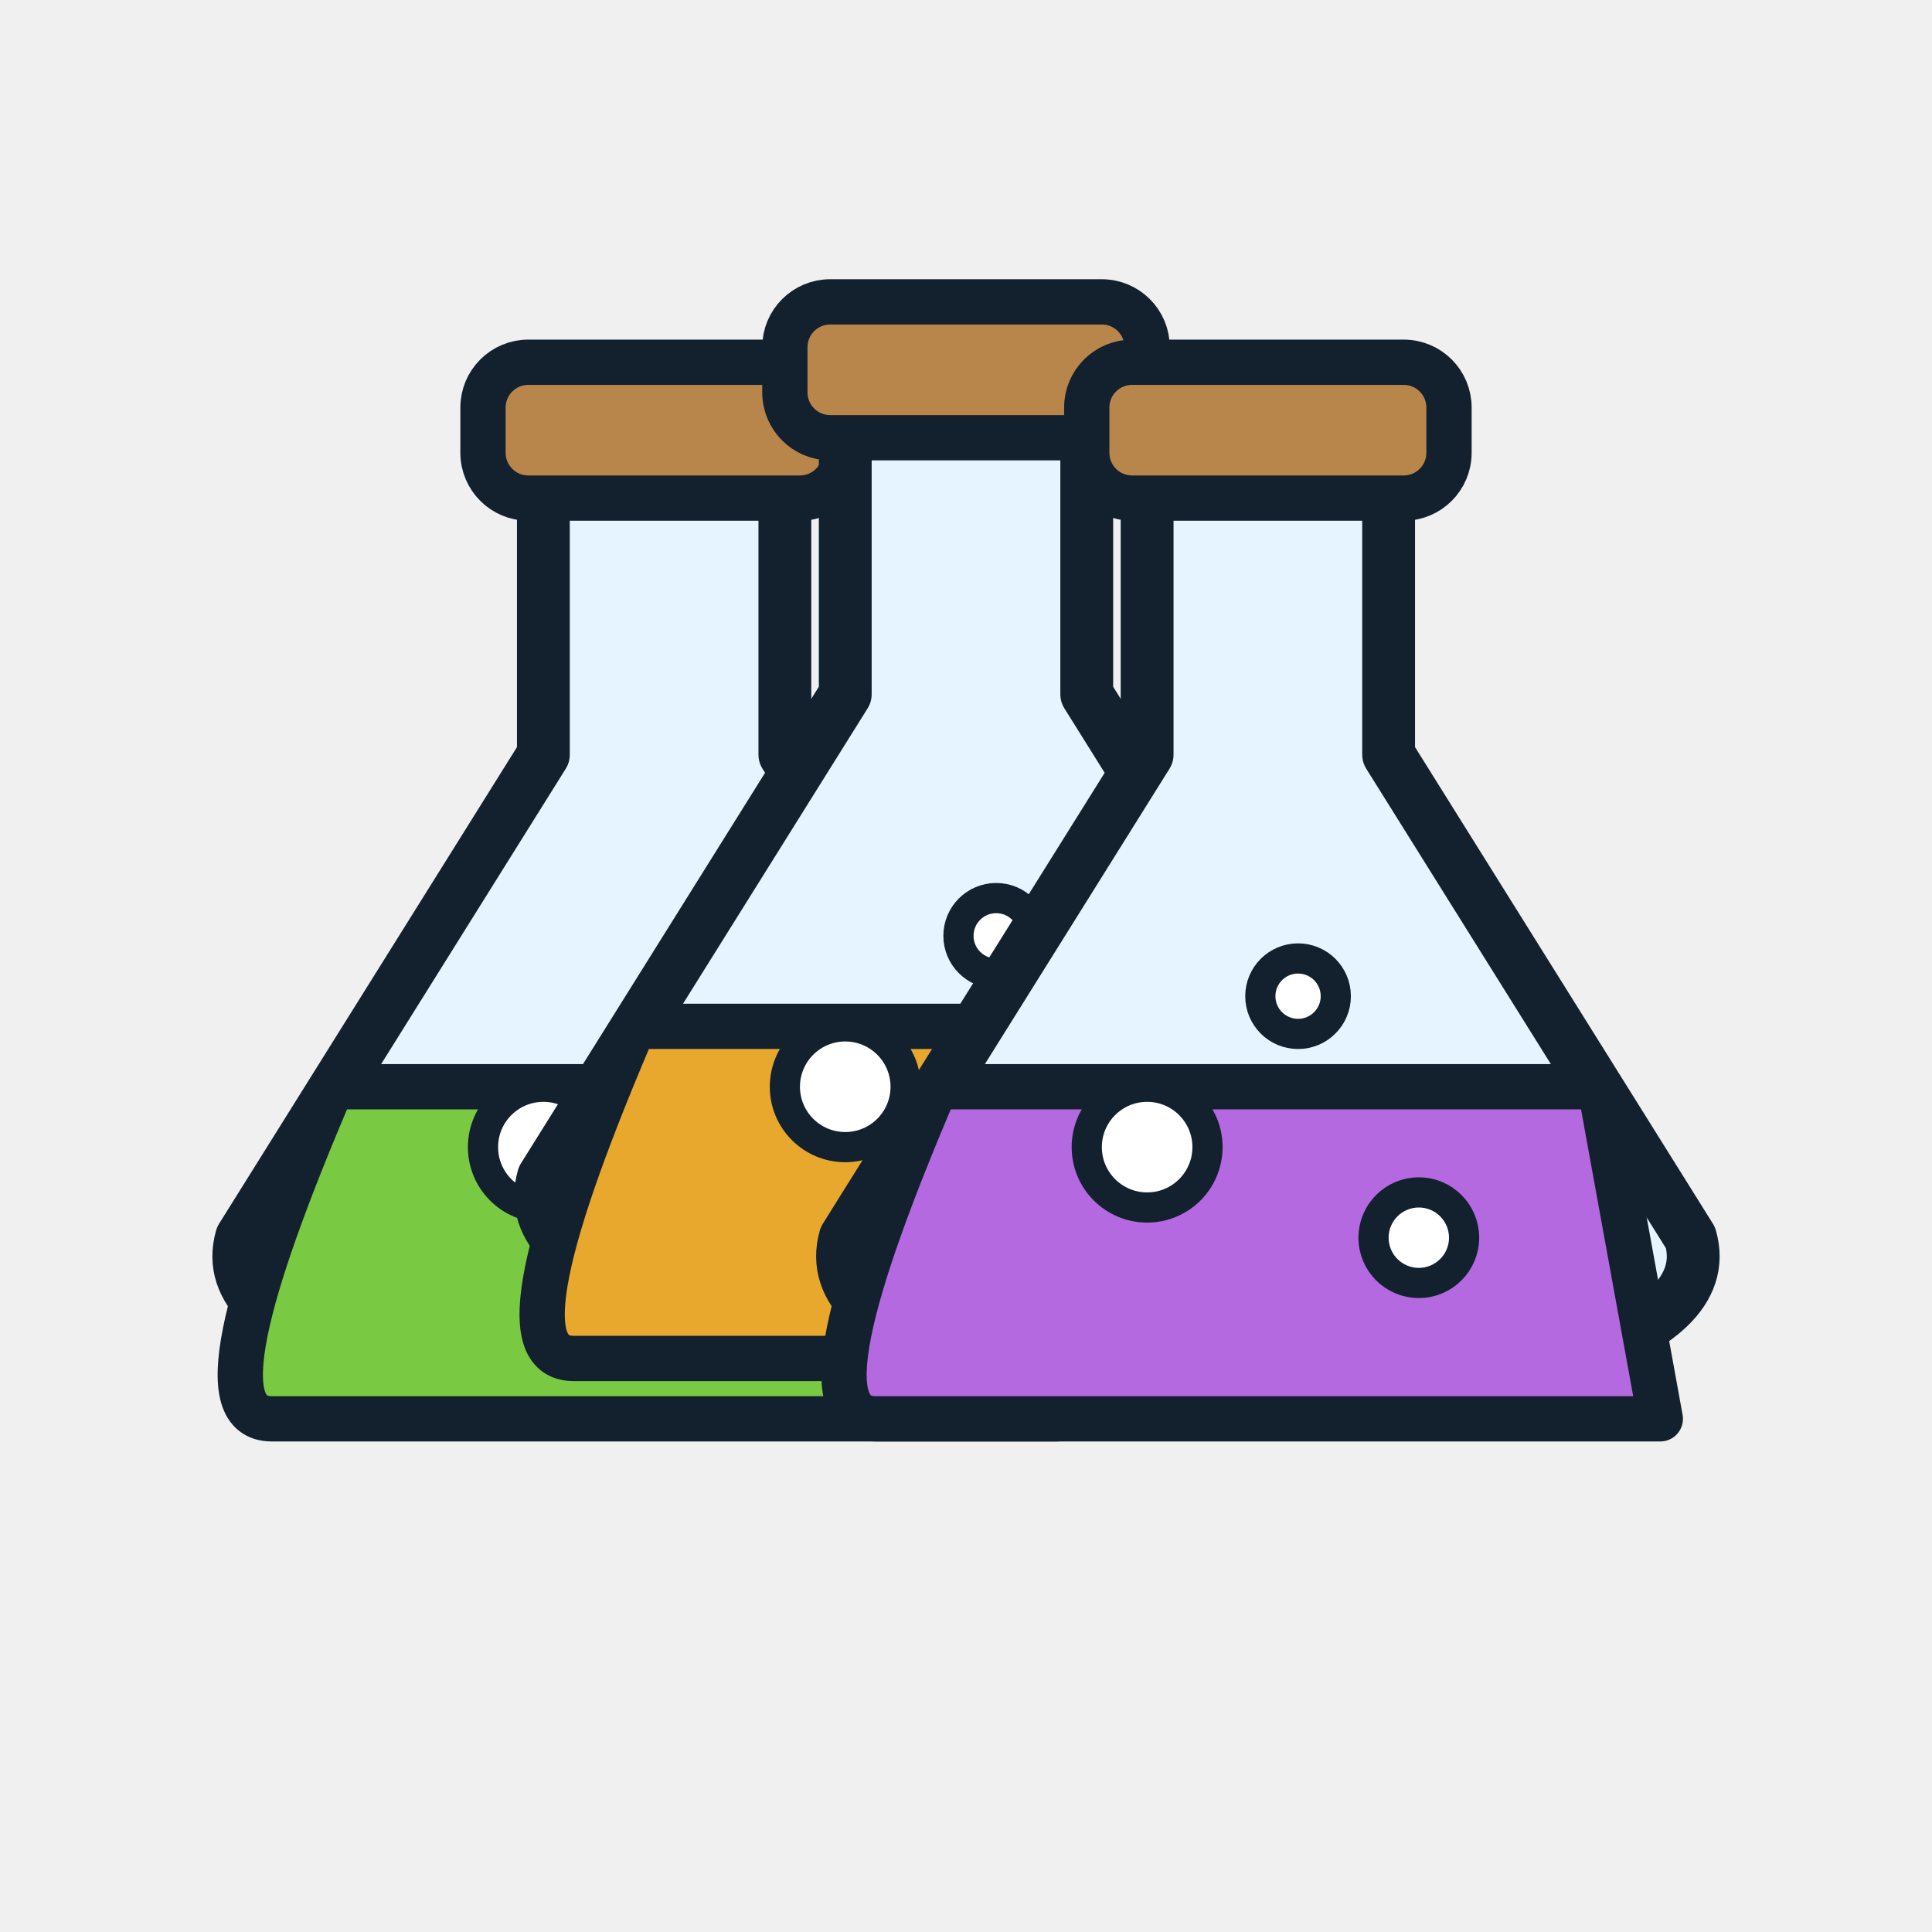
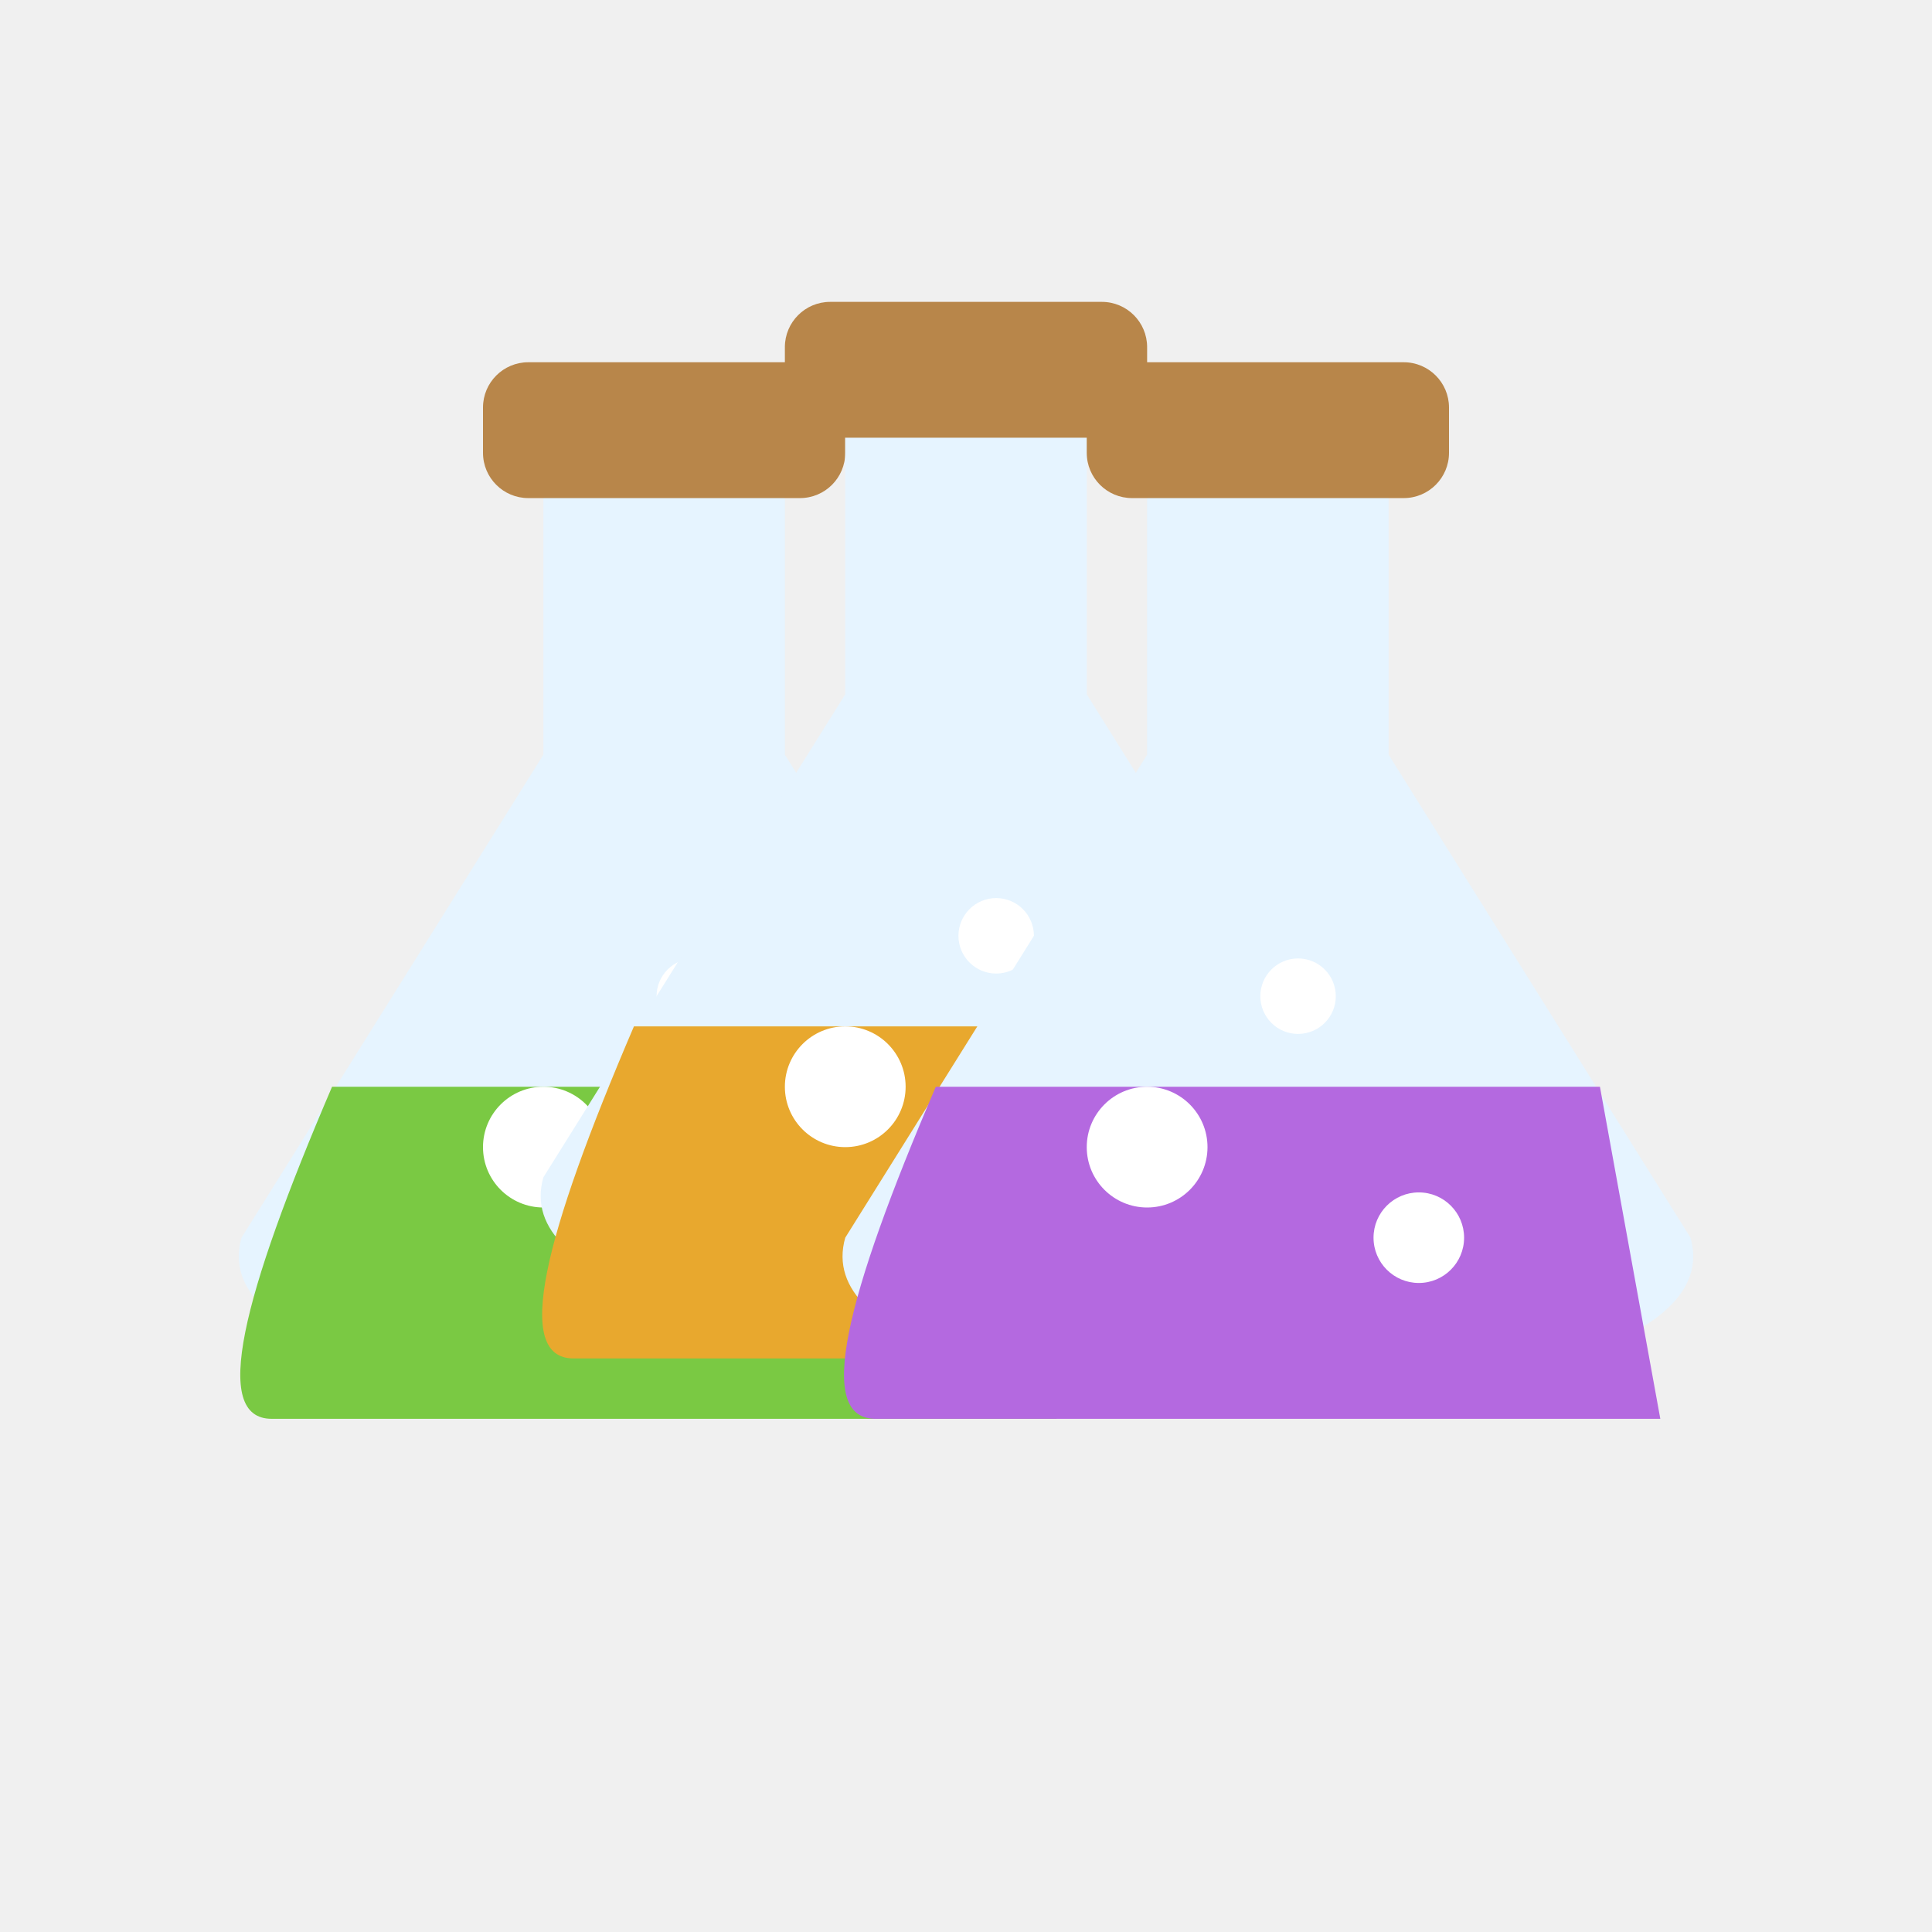
<svg xmlns="http://www.w3.org/2000/svg" viewBox="-14 -18 128 128" width="256" height="256">
-   <path d="M22 12 L22 32 L2 64 C-2 78, 62 78, 58 64 L38 32 L38 12 Z" fill="#e6f4ff" stroke="#13212e" stroke-width="3.5" stroke-linejoin="round" stroke-linecap="round" />
-   <path d="M8 54 C2 68, 0 76, 4 76 L56 76 L52 54 Z" fill="#7ac943" stroke="#13212e" stroke-width="3" stroke-linejoin="round" stroke-linecap="round" />
-   <rect x="18" y="6" width="24" height="9" rx="3" fill="#b8864a" stroke="#13212e" stroke-width="3" stroke-linejoin="round" stroke-linecap="round" />
-   <circle cx="22" cy="58" r="4" fill="#ffffff" stroke="#13212e" stroke-width="2" stroke-linejoin="round" stroke-linecap="round" />
-   <circle cx="40" cy="64" r="3" fill="#ffffff" stroke="#13212e" stroke-width="2" stroke-linejoin="round" stroke-linecap="round" />
-   <circle cx="32" cy="48" r="2.5" fill="#ffffff" stroke="#13212e" stroke-width="2" stroke-linejoin="round" stroke-linecap="round" />
-   <path d="M42 8 L42 28 L22 60 C18 74, 82 74, 78 60 L58 28 L58 8 Z" fill="#e6f4ff" stroke="#13212e" stroke-width="3.5" stroke-linejoin="round" stroke-linecap="round" />
-   <path d="M28 50 C22 64, 20 72, 24 72 L76 72 L72 50 Z" fill="#e8a82e" stroke="#13212e" stroke-width="3" stroke-linejoin="round" stroke-linecap="round" />
-   <rect x="38" y="2" width="24" height="9" rx="3" fill="#b8864a" stroke="#13212e" stroke-width="3" stroke-linejoin="round" stroke-linecap="round" />
-   <circle cx="42" cy="54" r="4" fill="#ffffff" stroke="#13212e" stroke-width="2" stroke-linejoin="round" stroke-linecap="round" />
-   <circle cx="60" cy="60" r="3" fill="#ffffff" stroke="#13212e" stroke-width="2" stroke-linejoin="round" stroke-linecap="round" />
-   <circle cx="52" cy="44" r="2.5" fill="#ffffff" stroke="#13212e" stroke-width="2" stroke-linejoin="round" stroke-linecap="round" />
-   <path d="M62 12 L62 32 L42 64 C38 78, 102 78, 98 64 L78 32 L78 12 Z" fill="#e6f4ff" stroke="#13212e" stroke-width="3.5" stroke-linejoin="round" stroke-linecap="round" />
-   <path d="M48 54 C42 68, 40 76, 44 76 L96 76 L92 54 Z" fill="#b469e0" stroke="#13212e" stroke-width="3" stroke-linejoin="round" stroke-linecap="round" />
-   <rect x="58" y="6" width="24" height="9" rx="3" fill="#b8864a" stroke="#13212e" stroke-width="3" stroke-linejoin="round" stroke-linecap="round" />
-   <circle cx="62" cy="58" r="4" fill="#ffffff" stroke="#13212e" stroke-width="2" stroke-linejoin="round" stroke-linecap="round" />
-   <circle cx="80" cy="64" r="3" fill="#ffffff" stroke="#13212e" stroke-width="2" stroke-linejoin="round" stroke-linecap="round" />
-   <circle cx="72" cy="48" r="2.5" fill="#ffffff" stroke="#13212e" stroke-width="2" stroke-linejoin="round" stroke-linecap="round" />
+   <path d="M22 12 L22 32 L2 64 C-2 78, 62 78, 58 64 L38 32 L38 12 Z" fill="#e6f4ff" />
+   <path d="M8 54 C2 68, 0 76, 4 76 L56 76 L52 54 Z" fill="#7ac943" />
+   <rect x="18" y="6" width="24" height="9" rx="3" fill="#b8864a" />
+   <circle cx="22" cy="58" r="4" fill="#ffffff" />
+   <circle cx="40" cy="64" r="3" fill="#ffffff" />
+   <circle cx="32" cy="48" r="2.5" fill="#ffffff" />
+   <path d="M42 8 L42 28 L22 60 C18 74, 82 74, 78 60 L58 28 L58 8 Z" fill="#e6f4ff" />
+   <path d="M28 50 C22 64, 20 72, 24 72 L76 72 L72 50 Z" fill="#e8a82e" />
+   <rect x="38" y="2" width="24" height="9" rx="3" fill="#b8864a" />
+   <circle cx="42" cy="54" r="4" fill="#ffffff" />
+   <circle cx="60" cy="60" r="3" fill="#ffffff" />
+   <circle cx="52" cy="44" r="2.5" fill="#ffffff" />
+   <path d="M62 12 L62 32 L42 64 C38 78, 102 78, 98 64 L78 32 L78 12 Z" fill="#e6f4ff" />
+   <path d="M48 54 C42 68, 40 76, 44 76 L96 76 L92 54 Z" fill="#b469e0" />
+   <rect x="58" y="6" width="24" height="9" rx="3" fill="#b8864a" />
+   <circle cx="62" cy="58" r="4" fill="#ffffff" />
+   <circle cx="80" cy="64" r="3" fill="#ffffff" />
+   <circle cx="72" cy="48" r="2.5" fill="#ffffff" />
</svg>
